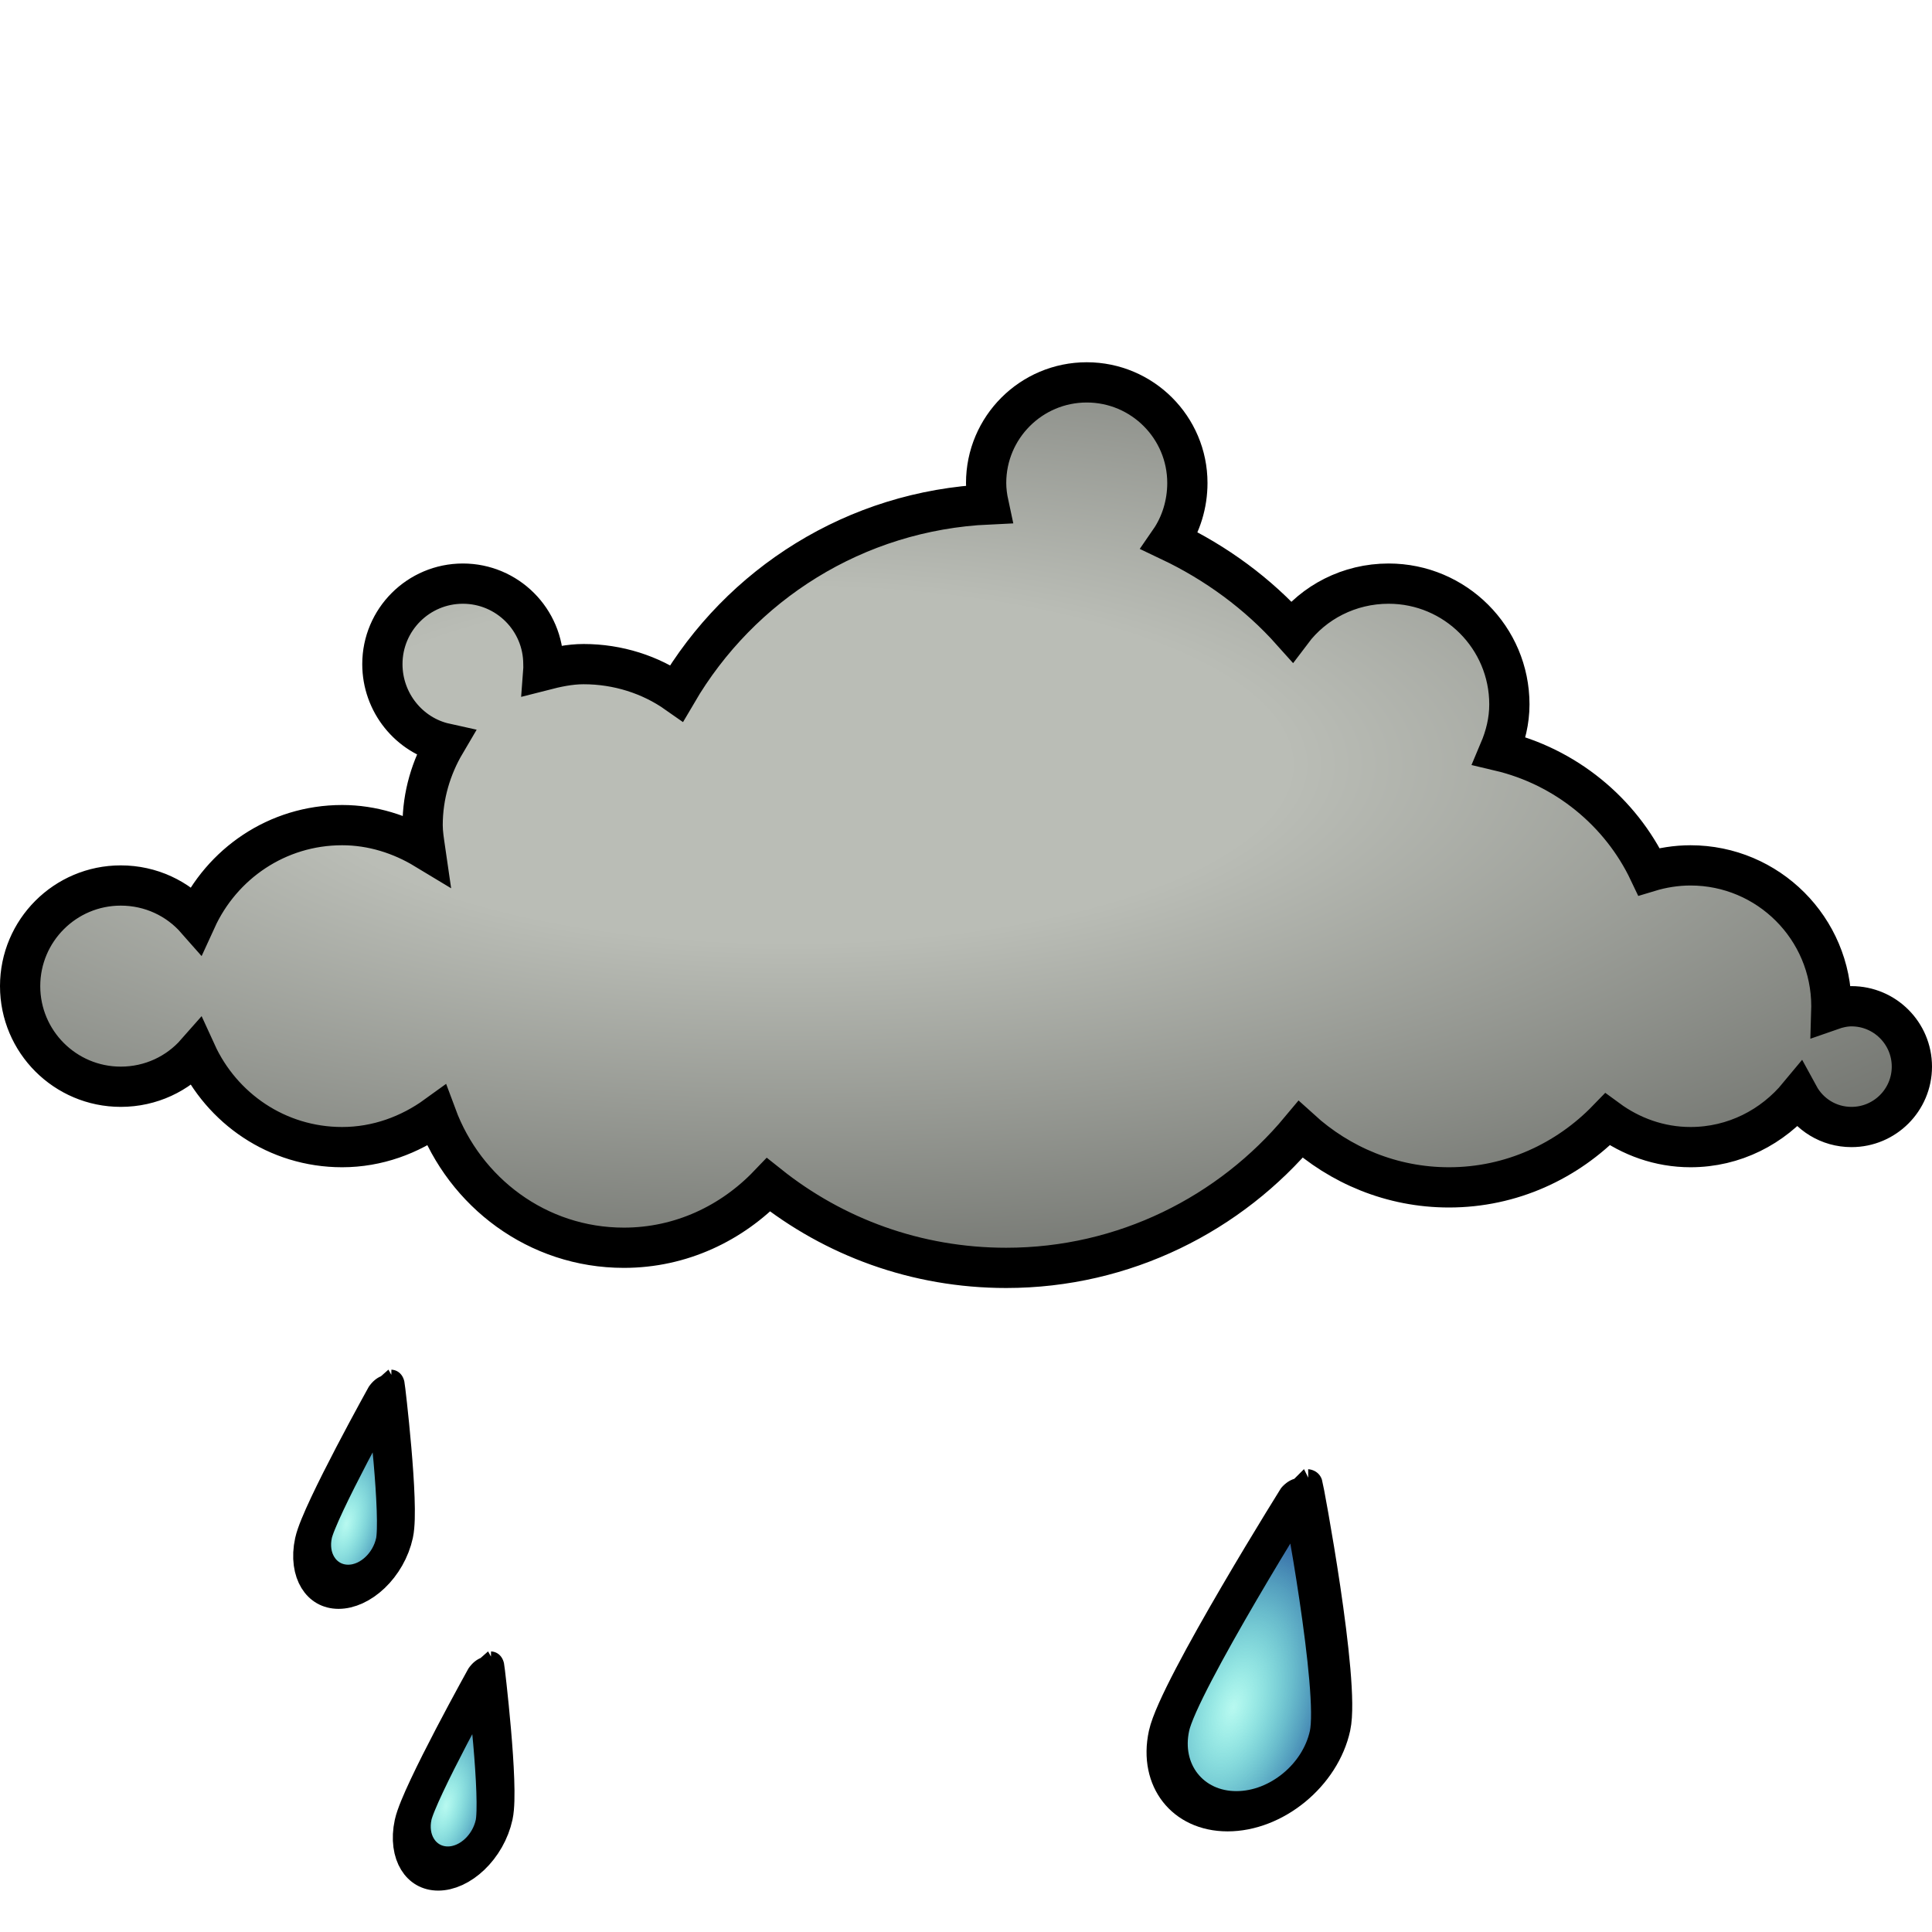
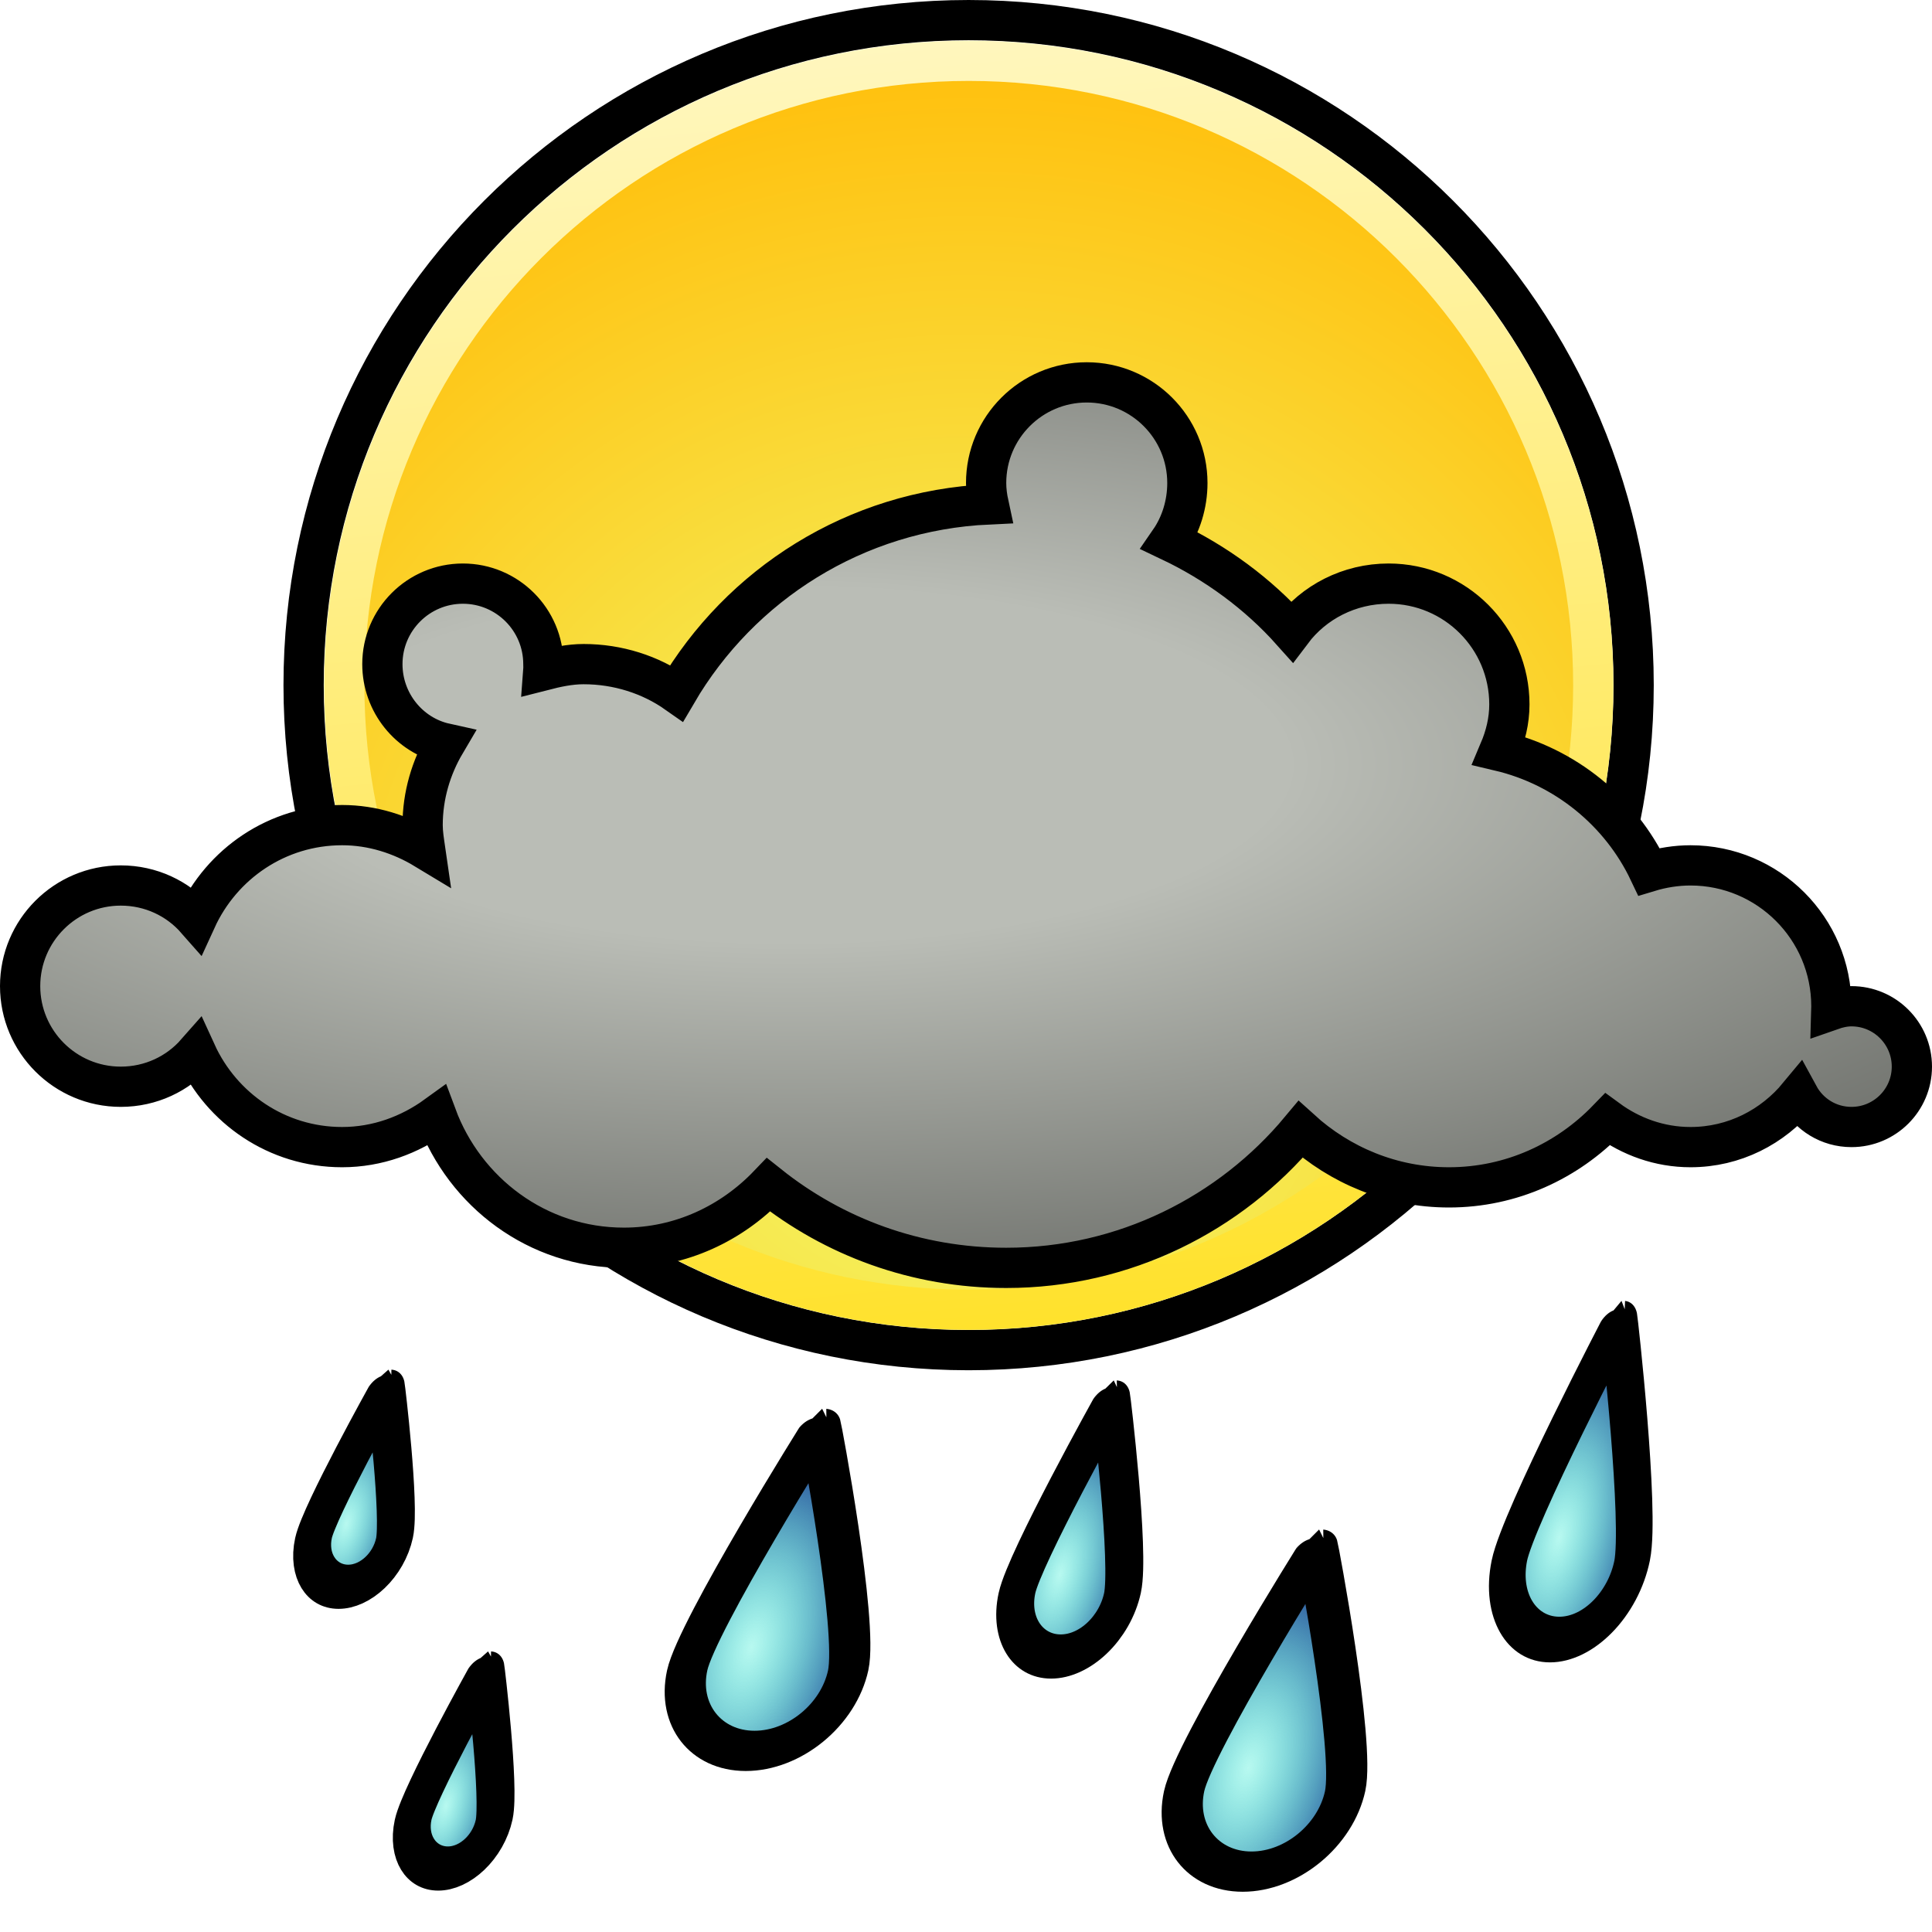
<svg xmlns="http://www.w3.org/2000/svg" xmlns:xlink="http://www.w3.org/1999/xlink" width="48px" height="48px" id="svg1306" version="1.1">
  <defs id="defs1308">
    <linearGradient id="linearGradient10">
      <stop id="stop9" offset="0" style="stop-color:#1cebcf;stop-opacity:0.314;" />
      <stop id="stop10" offset="1" style="stop-color:#3465a4;stop-opacity:1" />
    </linearGradient>
    <linearGradient id="linearGradient8">
      <stop id="stop7" offset="0" style="stop-color:#1cebcf;stop-opacity:0.314;" />
      <stop id="stop8" offset="1" style="stop-color:#3465a4;stop-opacity:1" />
    </linearGradient>
    <linearGradient id="linearGradient6">
      <stop id="stop5" offset="0" style="stop-color:#1cebcf;stop-opacity:0.314;" />
      <stop id="stop6" offset="1" style="stop-color:#3465a4;stop-opacity:1" />
    </linearGradient>
    <linearGradient id="linearGradient4">
      <stop id="stop3" offset="0" style="stop-color:#1cebcf;stop-opacity:0.314;" />
      <stop id="stop4" offset="1" style="stop-color:#3465a4;stop-opacity:1" />
    </linearGradient>
    <linearGradient id="linearGradient2">
      <stop id="stop1" offset="0" style="stop-color:#1cebcf;stop-opacity:0.314;" />
      <stop id="stop2" offset="1" style="stop-color:#3465a4;stop-opacity:1" />
    </linearGradient>
    <linearGradient id="linearGradient3112">
      <stop style="stop-color:#3465a4;stop-opacity:1;" offset="0" id="stop3114" />
      <stop style="stop-color:#204a87;stop-opacity:1" offset="1" id="stop3116" />
    </linearGradient>
    <linearGradient id="linearGradient3026">
      <stop id="stop3028" offset="0" style="stop-color:#1cebcf;stop-opacity:0.314;" />
      <stop id="stop3030" offset="1" style="stop-color:#3465a4;stop-opacity:1" />
    </linearGradient>
    <linearGradient id="linearGradient2900">
      <stop style="stop-color:white;stop-opacity:1;" offset="0" id="stop2902" />
      <stop style="stop-color:white;stop-opacity:0;" offset="1" id="stop2904" />
    </linearGradient>
    <linearGradient id="linearGradient2851">
      <stop id="stop2853" offset="0" style="stop-color:#babdb6;stop-opacity:1" />
      <stop style="stop-color:#babdb6;stop-opacity:1;" offset="0.265" id="stop2855" />
      <stop id="stop2857" offset="1" style="stop-color:#555753;stop-opacity:1" />
    </linearGradient>
    <radialGradient xlink:href="#linearGradient2851" id="radialGradient3080" cx="20.387" cy="17.105" fx="20.387" fy="17.105" r="24" gradientTransform="matrix(1.941537,0,0,0.691557,-19.95792,7.170901)" gradientUnits="userSpaceOnUse" />
    <radialGradient xlink:href="#linearGradient10" id="radialGradient2912" gradientUnits="userSpaceOnUse" gradientTransform="matrix(0.981466,-1.116269e-8,-1.541477e-7,1.697227,0.474046,-28.6464)" cx="24.958" cy="41.579" fx="24.958" fy="41.579" r="2.5" />
    <linearGradient xlink:href="#linearGradient2900" id="linearGradient2914" gradientUnits="userSpaceOnUse" x1="25.18" y1="40.62" x2="25.124" y2="43.57" gradientTransform="matrix(1.450125,0,0,1.450125,-11.24629,-18.1654)" />
+     <radialGradient xlink:href="#linearGradient8" id="radialGradient3048" gradientUnits="userSpaceOnUse" gradientTransform="matrix(0.981466,-1.116269e-8,-1.541477e-7,1.697227,0.474046,-28.6464)" cx="24.958" cy="41.579" fx="24.958" fy="41.579" r="2.5" />
    <linearGradient xlink:href="#linearGradient2900" id="linearGradient3050" gradientUnits="userSpaceOnUse" x1="25.18" y1="40.62" x2="25.124" y2="43.57" gradientTransform="matrix(1.475458,0,0,1.475458,-11.88291,-19.18776)" />
+     <radialGradient xlink:href="#linearGradient2" id="radialGradient3126" gradientUnits="userSpaceOnUse" gradientTransform="matrix(0.981466,-1.116269e-8,-1.541477e-7,1.697227,0.474046,-28.6464)" cx="24.958" cy="41.579" fx="24.958" fy="41.579" r="2.5" />
    <linearGradient xlink:href="#linearGradient2900" id="linearGradient3130" gradientUnits="userSpaceOnUse" x1="25.18" y1="40.62" x2="25.124" y2="43.57" />
+     <radialGradient xlink:href="#linearGradient3026" id="radialGradient3138" gradientUnits="userSpaceOnUse" gradientTransform="matrix(0.981466,-1.116269e-8,-1.541477e-7,1.697227,0.474046,-28.6464)" cx="24.958" cy="41.579" fx="24.958" fy="41.579" r="2.5" />
    <linearGradient xlink:href="#linearGradient2900" id="linearGradient3140" gradientUnits="userSpaceOnUse" x1="25.18" y1="40.62" x2="25.124" y2="43.57" gradientTransform="matrix(1.382392,0,0,1.382392,-9.556942,-15.43194)" />
    <radialGradient xlink:href="#linearGradient4" id="radialGradient3148" gradientUnits="userSpaceOnUse" gradientTransform="matrix(0.981466,-1.116269e-8,-1.541477e-7,1.697227,0.474046,-28.6464)" cx="24.958" cy="41.579" fx="24.958" fy="41.579" r="2.5" />
    <linearGradient xlink:href="#linearGradient2900" id="linearGradient3150" gradientUnits="userSpaceOnUse" x1="25.18" y1="40.62" x2="25.124" y2="43.57" />
    <radialGradient xlink:href="#linearGradient6" id="radialGradient3158" gradientUnits="userSpaceOnUse" gradientTransform="matrix(0.981466,-1.116269e-8,-1.541477e-7,1.697227,0.474046,-28.6464)" cx="24.958" cy="41.579" fx="24.958" fy="41.579" r="2.5" />
    <linearGradient xlink:href="#linearGradient2900" id="linearGradient3160" gradientUnits="userSpaceOnUse" x1="25.18" y1="40.62" x2="25.124" y2="43.57" />
+     <radialGradient xlink:href="#linearGradient5125" id="radialGradient5131" cx="23.071" cy="23.143" fx="23.071" fy="23.143" r="22.825" gradientUnits="userSpaceOnUse" />
+     <linearGradient id="linearGradient5125">
+       <stop style="stop-color:#ffc10f;stop-opacity:1;" offset="0" id="stop5127" />
+       <stop style="stop-color:#ffc10f;stop-opacity:0;" offset="1" id="stop5129" />
+     </linearGradient>
+     <radialGradient xlink:href="#linearGradient5142" id="radialGradient5148" cx="23.071" cy="30.798" fx="23.071" fy="30.798" r="22.856" gradientUnits="userSpaceOnUse" gradientTransform="matrix(1.421498,0,0,1.421498,-9.724552,-9.754659)" />
+     <linearGradient id="linearGradient5142">
+       <stop style="stop-color:#f1ff74;stop-opacity:1;" offset="0" id="stop5144" />
+       <stop style="stop-color:#ffc10f;stop-opacity:1;" offset="1" id="stop5146" />
+     </linearGradient>
+     <linearGradient xlink:href="#linearGradient5134" id="linearGradient5140" x1="20.909" y1="52.222" x2="15.423" y2="-4.33" gradientUnits="userSpaceOnUse" />
+     <linearGradient id="linearGradient5134">
+       <stop style="stop-color:#ffdf1a;stop-opacity:1;" offset="0" id="stop5136" />
+       <stop style="stop-color:#fff9ce;stop-opacity:1;" offset="1" id="stop5138" />
+     </linearGradient>
  </defs>
  <g id="layer1">
+     <g id="g2" transform="translate(0,-7.000004)">
+       <circle style="color:#000000;display:inline;overflow:visible;visibility:visible;opacity:1;fill:url(#radialGradient5131);fill-opacity:1;fill-rule:evenodd;stroke:#000000;stroke-width:1.34;stroke-linecap:butt;stroke-linejoin:round;stroke-miterlimit:4;stroke-dasharray:none;stroke-dashoffset:0;stroke-opacity:1;marker:none;marker-start:none;marker-mid:none;marker-end:none" id="path1314" transform="matrix(0.746154,0,0,0.74614,6.850475,6.75386)" cx="23.071" cy="23.143" r="22.143" />
+       <circle style="color:#000000;display:inline;overflow:visible;visibility:visible;opacity:1;fill:url(#radialGradient5148);fill-opacity:1;fill-rule:evenodd;stroke:url(#linearGradient5140);stroke-width:1.427;stroke-linecap:butt;stroke-linejoin:round;stroke-miterlimit:4;stroke-dasharray:none;stroke-dashoffset:0;stroke-opacity:1;marker:none;marker-start:none;marker-mid:none;marker-end:none" id="path2044" transform="matrix(0.700698,0,0,0.700684,7.903204,7.809815)" cx="23.071" cy="23.143" r="22.143" />
+     </g>
    <path style="fill:url(#radialGradient3080);fill-opacity:1;stroke:#000000;stroke-width:1;stroke-linecap:round;stroke-linejoin:miter;stroke-miterlimit:4;stroke-dasharray:none;stroke-dashoffset:1.2;stroke-opacity:1" d="M 27 9.5 C 25.62 9.5 24.5 10.62 24.5 12 C 24.5 12.183 24.525 12.359 24.562 12.531 C 21.249 12.683 18.391 14.519 16.812 17.219 C 16.163 16.763 15.353 16.5 14.5 16.5 C 14.154 16.5 13.82 16.574 13.5 16.656 C 13.504 16.605 13.5 16.553 13.5 16.5 C 13.5 15.396 12.604 14.5 11.5 14.5 C 10.396 14.5 9.5 15.396 9.5 16.5 C 9.5 17.456 10.166 18.271 11.062 18.469 C 10.712 19.063 10.5 19.761 10.5 20.5 C 10.5 20.701 10.534 20.9 10.562 21.094 C 9.96 20.73 9.254 20.5 8.5 20.5 C 6.884 20.5 5.506 21.463 4.875 22.844 C 4.417 22.323 3.747 22 3 22 C 1.62 22 0.5 23.12 0.5 24.5 C 0.5 25.88 1.62 27 3 27 C 3.747 27 4.417 26.677 4.875 26.156 C 5.506 27.537 6.884 28.5 8.5 28.5 C 9.377 28.5 10.184 28.197 10.844 27.719 C 11.55 29.623 13.351 31 15.5 31 C 16.92 31 18.183 30.389 19.094 29.438 C 20.717 30.733 22.763 31.5 25 31.5 C 27.934 31.5 30.569 30.155 32.312 28.062 C 33.289 28.95 34.577 29.5 36 29.5 C 37.55 29.5 38.938 28.845 39.938 27.812 C 40.517 28.237 41.227 28.5 42 28.5 C 43.087 28.5 44.045 27.997 44.688 27.219 C 44.942 27.686 45.431 28 46 28 C 46.828 28 47.5 27.328 47.5 26.5 C 47.5 25.672 46.828 25 46 25 C 45.828 25 45.654 25.04 45.5 25.094 C 45.501 25.063 45.5 25.031 45.5 25 C 45.5 23.068 43.932 21.5 42 21.5 C 41.645 21.5 41.292 21.558 40.969 21.656 C 40.261 20.165 38.892 19.043 37.25 18.656 C 37.402 18.297 37.5 17.914 37.5 17.5 C 37.5 15.844 36.156 14.5 34.5 14.5 C 33.521 14.5 32.641 14.961 32.094 15.688 C 31.254 14.747 30.214 13.985 29.062 13.438 C 29.341 13.034 29.5 12.527 29.5 12 C 29.5 10.62 28.38 9.5 27 9.5 z " id="path2077" />
-     <g id="g2908" transform="matrix(1,0,-0.217784,1,14.80029,0.5)" style="stroke:#000000;stroke-opacity:1">
-       <path id="path2877" d="m 27.5,42.5 c 0,1.104 -0.896,2 -2,2 -1.104,0 -2,-0.896 -2,-2 0,-1.104 1.992,-5.998 2,-6 0.011,0 2,4.896 2,6 z" style="fill:url(#radialGradient2912);fill-opacity:1;stroke:#000000;stroke-width:1;stroke-linecap:round;stroke-linejoin:miter;stroke-miterlimit:4;stroke-dashoffset:1.2;stroke-opacity:1" />
+     <g id="g2908" transform="matrix(1,0,-0.217784,1,15.17529,2)" style="stroke:#000000;stroke-opacity:1">
+       <path id="path2877" d="M 27.5,42.5 C 27.5,43.604 26.604,44.5 25.5,44.5 C 24.396,44.5 23.5,43.604 23.5,42.5 C 23.5,41.396 25.492,36.502 25.5,36.5 C 25.51,36.5 27.5,41.396 27.5,42.5 z " style="fill:url(#radialGradient2912);fill-opacity:1;stroke:#000000;stroke-width:1;stroke-linecap:round;stroke-linejoin:miter;stroke-miterlimit:4;stroke-dashoffset:1.2;stroke-opacity:1" />
+     </g>
+     <g id="g3042" transform="matrix(0.655187,0,-0.171817,0.788932,17.17217,6.048276)">
+       <path id="path3044" d="M 27.5,42.5 C 27.5,43.604 26.604,44.5 25.5,44.5 C 24.396,44.5 23.5,43.604 23.5,42.5 C 23.5,41.396 25.492,36.502 25.5,36.5 C 25.51,36.5 27.5,41.396 27.5,42.5 z " style="fill:url(#radialGradient3048);fill-opacity:1;stroke:#000000;stroke-width:1.391;stroke-linecap:round;stroke-linejoin:miter;stroke-miterlimit:4;stroke-dashoffset:1.2;stroke-opacity:1" />
+     </g>
+     <g id="g3120" transform="matrix(1,0,-0.217784,1,2.828644,-1)">
+       <path id="path3122" d="M 27.5,42.5 C 27.5,43.604 26.604,44.5 25.5,44.5 C 24.396,44.5 23.5,43.604 23.5,42.5 C 23.5,41.396 25.492,36.502 25.5,36.5 C 25.51,36.5 27.5,41.396 27.5,42.5 z " style="fill:url(#radialGradient3126);fill-opacity:1;stroke:#000000;stroke-width:1;stroke-linecap:round;stroke-linejoin:miter;stroke-miterlimit:4;stroke-dashoffset:1.2;stroke-opacity:1" />
+     </g>
+     <g id="g3132" transform="matrix(0.762446,0,-0.199945,0.980942,28.08017,-2.917713)">
+       <path id="path3134" d="M 27.5,42.5 C 27.5,43.604 26.604,44.5 25.5,44.5 C 24.396,44.5 23.5,43.604 23.5,42.5 C 23.5,41.396 25.492,36.502 25.5,36.5 C 25.51,36.5 27.5,41.396 27.5,42.5 z " style="fill:url(#radialGradient3138);fill-opacity:1;stroke:#000000;stroke-width:1.156;stroke-linecap:round;stroke-linejoin:miter;stroke-miterlimit:4;stroke-dashoffset:1.2;stroke-opacity:1" />
    </g>
    <g id="g3142" transform="matrix(0.503067,0,-0.131925,0.605759,1.573723,12.46677)" style="stroke:#000000;stroke-opacity:1">
      <path id="path3144" d="M 27.5,42.5 C 27.5,43.604 26.604,44.5 25.5,44.5 C 24.396,44.5 23.5,43.604 23.5,42.5 C 23.5,41.396 25.492,36.502 25.5,36.5 C 25.51,36.5 27.5,41.396 27.5,42.5 z " style="fill:url(#radialGradient3148);fill-opacity:1;stroke:#000000;stroke-width:1.811;stroke-linecap:round;stroke-linejoin:miter;stroke-miterlimit:4;stroke-dashoffset:1.2;stroke-opacity:1" />
    </g>
    <g id="g3152" transform="matrix(0.503067,0,-0.131925,0.605759,4.049234,19.46677)" style="stroke:#000000;stroke-opacity:1">
      <path id="path3154" d="M 27.5,42.5 C 27.5,43.604 26.604,44.5 25.5,44.5 C 24.396,44.5 23.5,43.604 23.5,42.5 C 23.5,41.396 25.492,36.502 25.5,36.5 C 25.51,36.5 27.5,41.396 27.5,42.5 z " style="fill:url(#radialGradient3158);fill-opacity:1;stroke:#000000;stroke-width:1.811;stroke-linecap:round;stroke-linejoin:miter;stroke-miterlimit:4;stroke-dashoffset:1.2;stroke-opacity:1" />
    </g>
  </g>
</svg>
